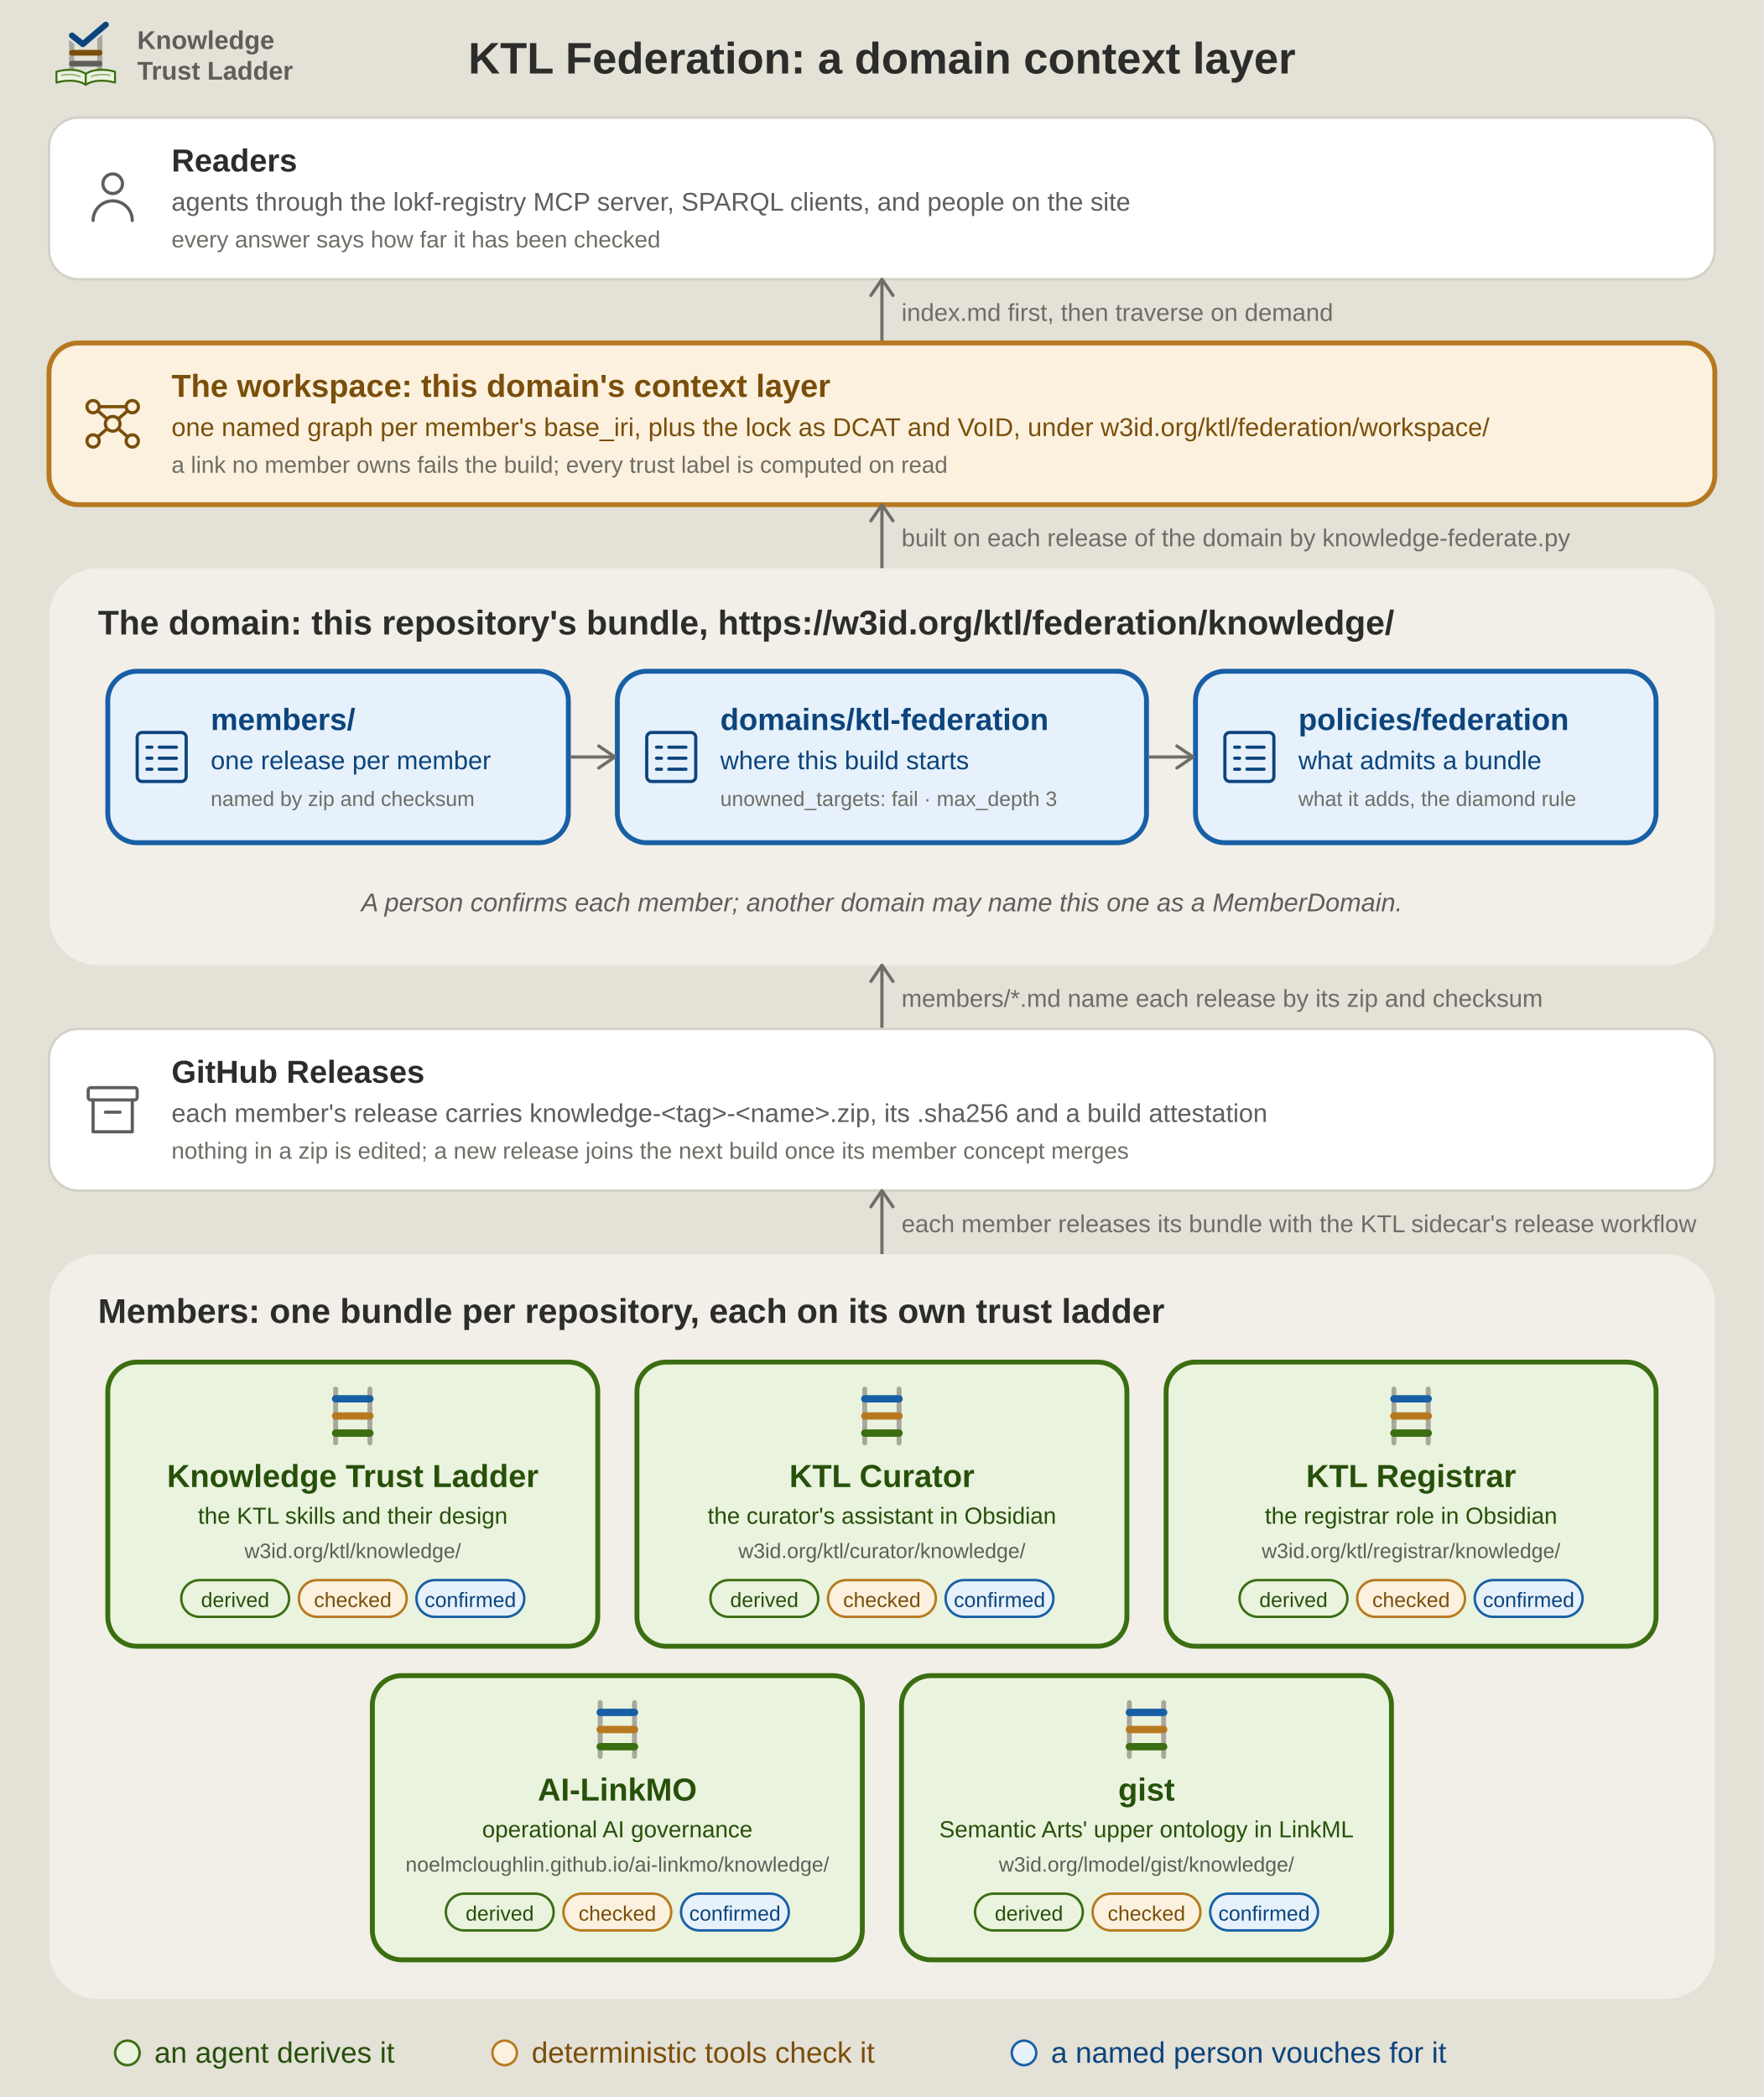
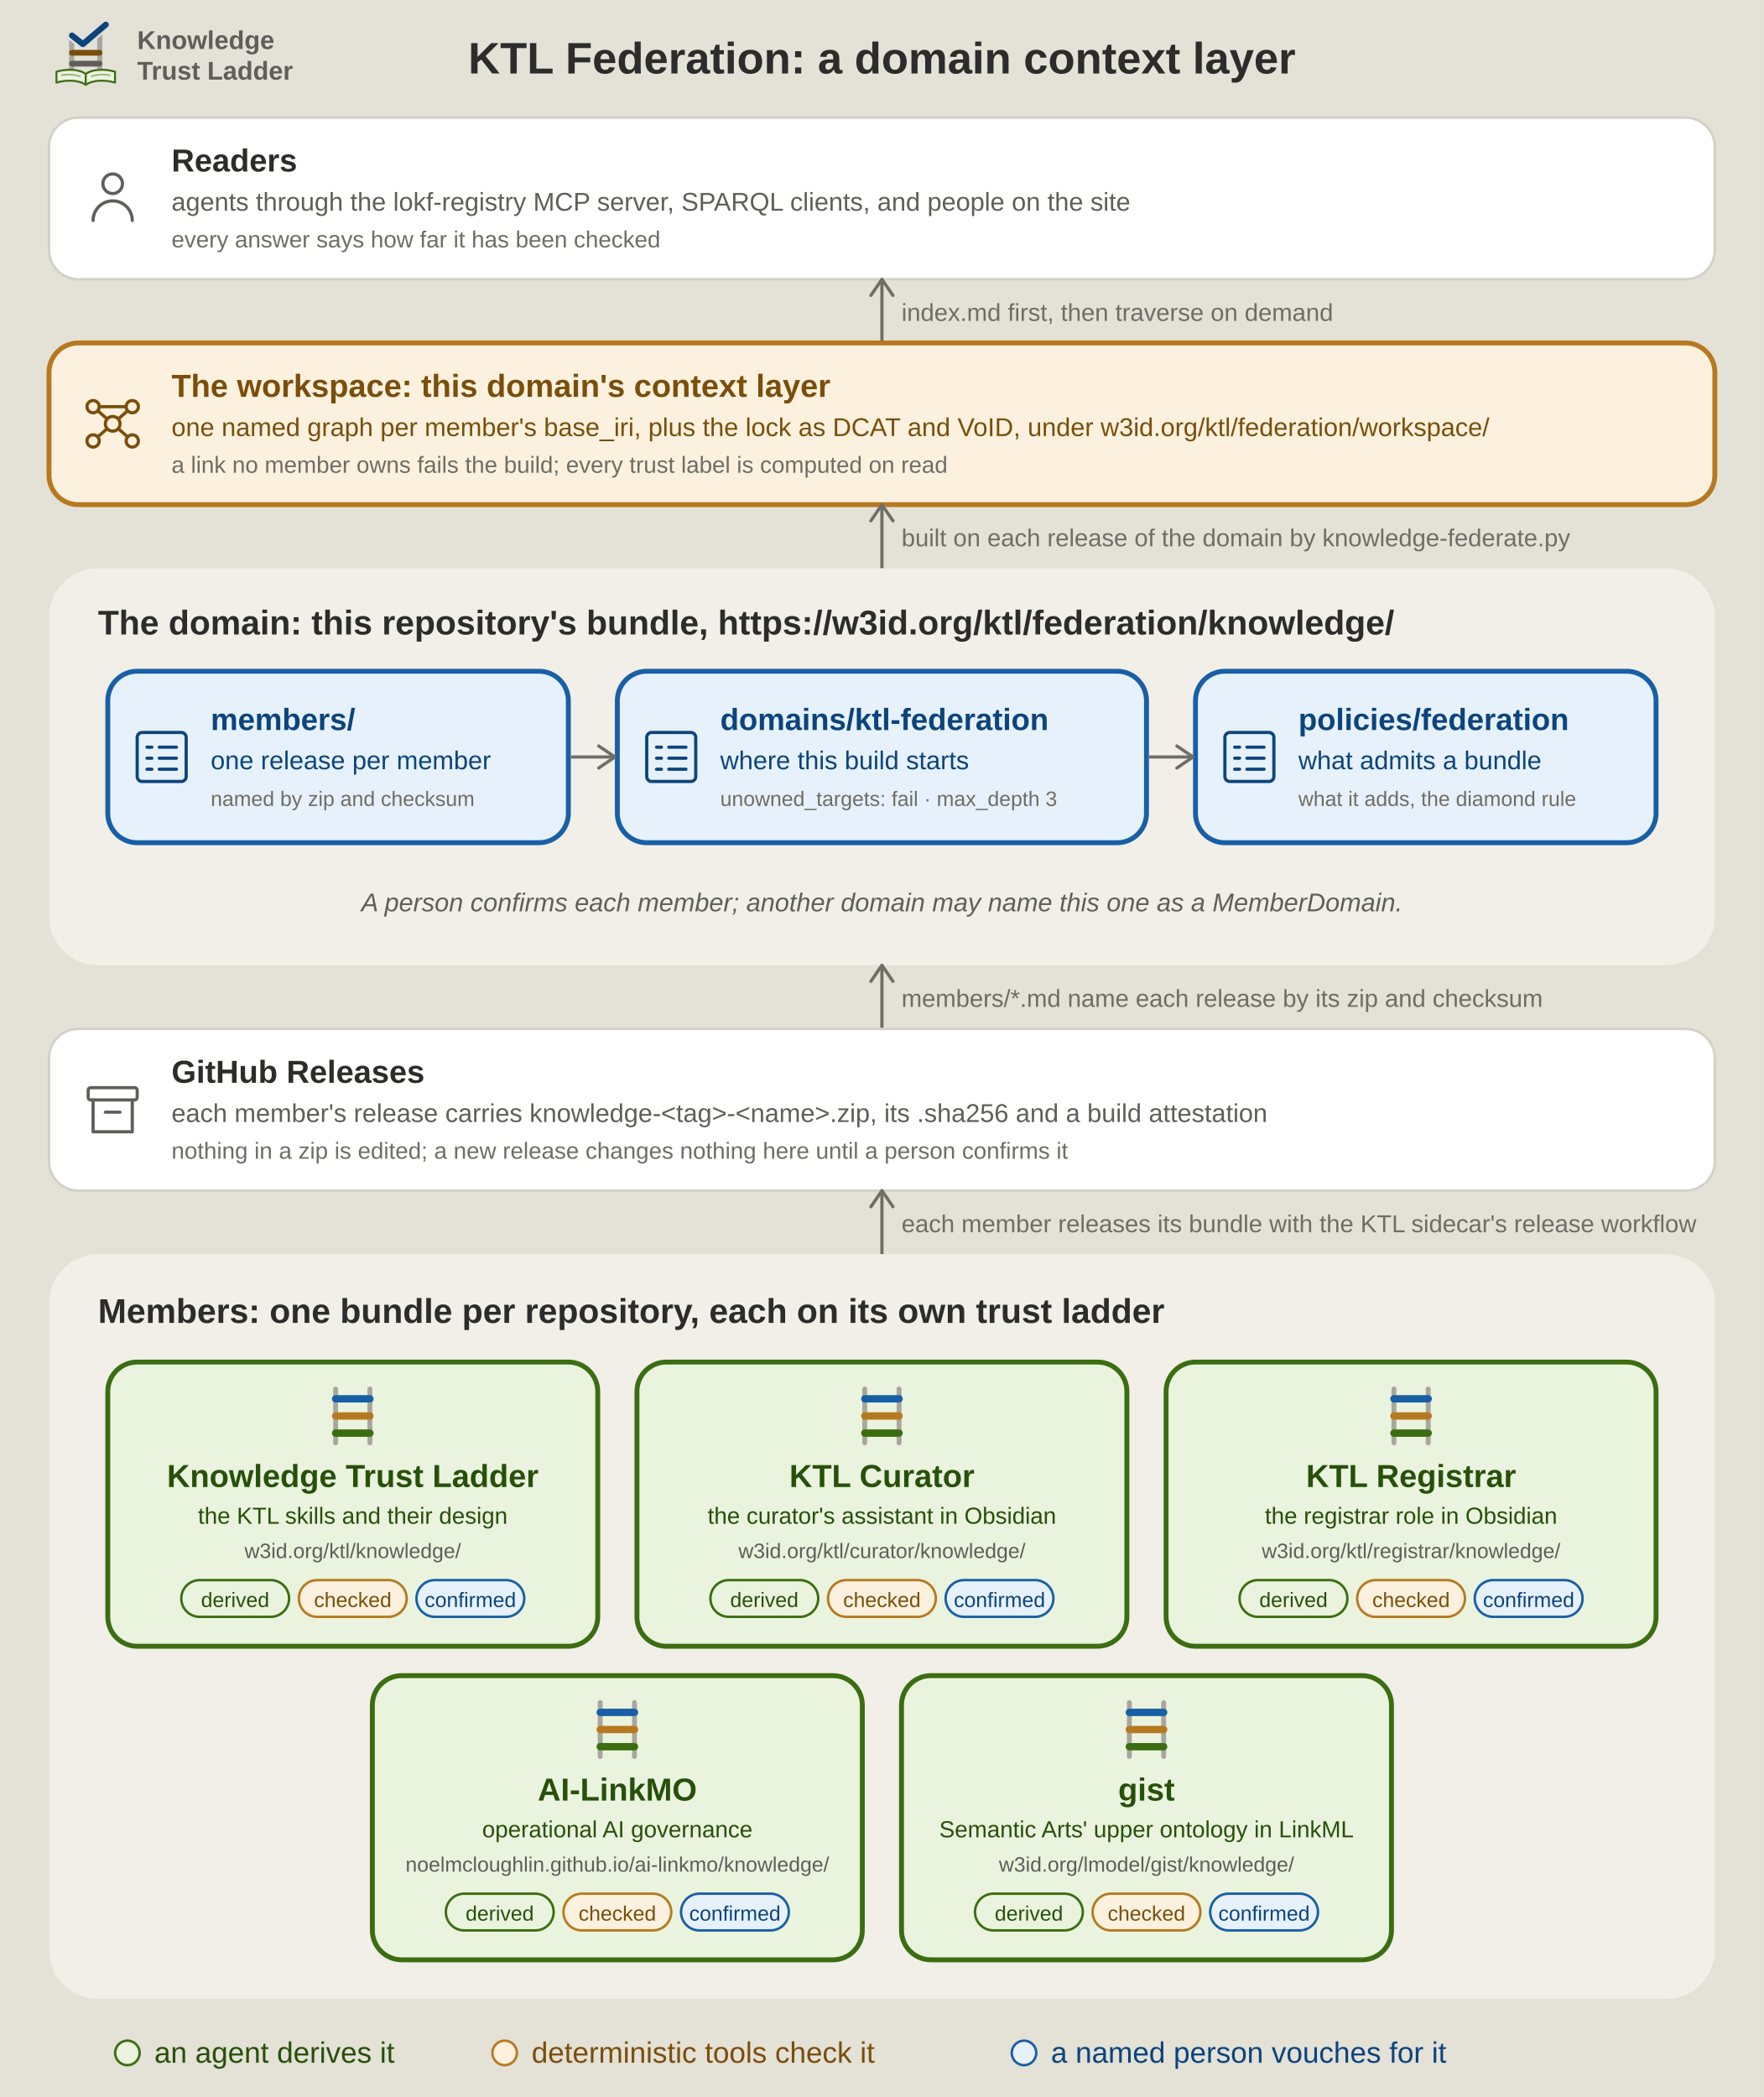
<svg xmlns="http://www.w3.org/2000/svg" width="720" height="856" viewBox="0 0 720 856" role="img" aria-labelledby="t d">
  <rect width="720" height="856" fill="#E4E1D7" />
  <g transform="translate(20,7) scale(0.46875)">
    <rect x="17.5" y="12" width="4.5" height="38" rx="2.25" fill="#A8A69D" />
    <rect x="42" y="12" width="4.5" height="38" rx="2.25" fill="#A8A69D" />
    <rect x="17.5" y="38" width="29" height="5" rx="2.5" fill="#5F5E5A" />
    <rect x="17.5" y="28.5" width="29" height="5" rx="2.5" fill="#7A4E0B" />
    <path d="M20 16 L29.5 23.5 L49.5 6.5" fill="none" stroke="#E4E1D7" stroke-width="9" stroke-linecap="round" stroke-linejoin="round" />
    <path d="M20 16 L29.5 23.5 L49.5 6.5" fill="none" stroke="#0C447C" stroke-width="5.2" stroke-linecap="round" stroke-linejoin="round" />
    <path d="M32 49.5 C26 45 15 45 6.5 47.5 v9.5 C15 54.5 26 54.5 32 59 C38 54.5 49 54.5 57.5 57 v-9.5 C49 45 38 45 32 49.5 z" fill="#EAF3DE" stroke="#3B6D11" stroke-width="1.7" stroke-linejoin="round" />
    <line x1="32" y1="49.5" x2="32" y2="59" stroke="#3B6D11" stroke-width="1.7" />
    <path d="M11 50.6 C16 49.6 22 49.8 27 51.6 M37 51.6 C42 49.8 48 49.6 53 50.6" fill="none" stroke="#3B6D11" stroke-opacity=".5" stroke-width="1.3" stroke-linecap="round" />
  </g>
  <text x="56" y="20" font-family="Arial, sans-serif" font-size="10.5" font-weight="700" fill="#5F5E5A">Knowledge</text>
  <text x="56" y="32.5" font-family="Arial, sans-serif" font-size="10.5" font-weight="700" fill="#5F5E5A">Trust Ladder</text>
  <text x="360.0" y="30" text-anchor="middle" font-family="Arial, sans-serif" font-size="18" font-weight="700" fill="#2C2C2A">KTL Federation: a domain context layer</text>
  <rect x="20" y="48" width="680" height="66" rx="12" fill="#FFFFFF" stroke="#D3D1C7" stroke-width="1" />
  <g transform="translate(46,81)" stroke="#5F5E5A" stroke-width="1.3" fill="none" stroke-linecap="round" stroke-linejoin="round">
    <circle cx="0" cy="-6" r="4" />
    <path d="M-8 9 a8 8 0 0 1 16 0" />
  </g>
  <text x="70" y="70" font-family="Arial, sans-serif" font-size="13" font-weight="700" fill="#2C2C2A">Readers</text>
  <text x="70" y="86" font-family="Arial, sans-serif" font-size="10.5" fill="#5F5E5A">agents through the lokf-registry MCP server, SPARQL clients, and people on the site</text>
  <text x="70" y="101" font-family="Arial, sans-serif" font-size="9.5" fill="#6E6D66">every answer says how far it has been checked</text>
  <line x1="360" y1="140" x2="360" y2="114" stroke="#6E6D66" stroke-width="1.3" />
  <path d="M355.5 120.6 L360 114 L364.5 120.6" fill="none" stroke="#6E6D66" stroke-width="1.3" stroke-linecap="round" stroke-linejoin="round" />
  <text x="368" y="131" font-family="Arial, sans-serif" font-size="10" fill="#6E6D66">index.md first, then traverse on demand</text>
  <rect x="20" y="140" width="680" height="66" rx="12" fill="#FBF1DE" stroke="#B7791F" stroke-width="2" />
  <g transform="translate(46,173)" stroke="#7A4E0B" stroke-width="1.3" fill="none" stroke-linecap="round" stroke-linejoin="round">
    <line x1="-8" y1="-7" x2="8" y2="7" />
    <line x1="8" y1="-7" x2="-8" y2="7" />
    <line x1="-8" y1="-7" x2="8" y2="-7" />
    <circle cx="0" cy="0" r="3" fill="#FBF1DE" />
    <circle cx="-8" cy="-7" r="2.5" fill="#FBF1DE" />
    <circle cx="8" cy="-7" r="2.5" fill="#FBF1DE" />
    <circle cx="-8" cy="7" r="2.5" fill="#FBF1DE" />
    <circle cx="8" cy="7" r="2.5" fill="#FBF1DE" />
  </g>
  <text x="70" y="162" font-family="Arial, sans-serif" font-size="13" font-weight="700" fill="#7A4E0B">The workspace: this domain's context layer</text>
  <text x="70" y="178" font-family="Arial, sans-serif" font-size="10.5" fill="#7A4E0B">one named graph per member's base_iri, plus the lock as DCAT and VoID, under w3id.org/ktl/federation/workspace/</text>
  <text x="70" y="193" font-family="Arial, sans-serif" font-size="9.5" fill="#6E6D66">a link no member owns fails the build; every trust label is computed on read</text>
  <line x1="360" y1="232" x2="360" y2="206" stroke="#6E6D66" stroke-width="1.3" />
  <path d="M355.5 212.6 L360 206 L364.5 212.6" fill="none" stroke="#6E6D66" stroke-width="1.3" stroke-linecap="round" stroke-linejoin="round" />
  <text x="368" y="223" font-family="Arial, sans-serif" font-size="10" fill="#6E6D66">built on each release of the domain by knowledge-federate.py</text>
  <rect x="20" y="232" width="680" height="162" rx="20" fill="#F1EFE8" />
  <text x="40" y="259" font-family="Arial, sans-serif" font-size="14" font-weight="700" fill="#2C2C2A">The domain: this repository's bundle, https://w3id.org/ktl/federation/knowledge/</text>
  <rect x="44" y="274" width="188" height="70" rx="12" fill="#E6F1FB" stroke="#185FA5" stroke-width="2" />
  <g transform="translate(66,309)" stroke="#0C447C" stroke-width="1.3" fill="none" stroke-linecap="round" stroke-linejoin="round">
    <rect x="-10" y="-10" width="20" height="20" rx="2" />
    <line x1="-6" y1="-4" x2="-4" y2="-4" />
    <line x1="-1" y1="-4" x2="6" y2="-4" />
    <line x1="-6" y1="0.5" x2="-4" y2="0.5" />
    <line x1="-1" y1="0.5" x2="6" y2="0.5" />
    <line x1="-6" y1="5" x2="-4" y2="5" />
    <line x1="-1" y1="5" x2="6" y2="5" />
  </g>
  <text x="86" y="298" font-family="Arial, sans-serif" font-size="12.5" font-weight="700" fill="#0C447C">members/</text>
  <text x="86" y="314" font-family="Arial, sans-serif" font-size="10.5" fill="#0C447C">one release per member</text>
  <text x="86" y="329" font-family="Arial, sans-serif" font-size="8.5" fill="#6E6D66">named by zip and checksum</text>
  <rect x="252" y="274" width="216" height="70" rx="12" fill="#E6F1FB" stroke="#185FA5" stroke-width="2" />
  <g transform="translate(274,309)" stroke="#0C447C" stroke-width="1.3" fill="none" stroke-linecap="round" stroke-linejoin="round">
    <rect x="-10" y="-10" width="20" height="20" rx="2" />
    <line x1="-6" y1="-4" x2="-4" y2="-4" />
    <line x1="-1" y1="-4" x2="6" y2="-4" />
    <line x1="-6" y1="0.5" x2="-4" y2="0.5" />
    <line x1="-1" y1="0.5" x2="6" y2="0.5" />
    <line x1="-6" y1="5" x2="-4" y2="5" />
    <line x1="-1" y1="5" x2="6" y2="5" />
  </g>
  <text x="294" y="298" font-family="Arial, sans-serif" font-size="12.5" font-weight="700" fill="#0C447C">domains/ktl-federation</text>
  <text x="294" y="314" font-family="Arial, sans-serif" font-size="10.5" fill="#0C447C">where this build starts</text>
  <text x="294" y="329" font-family="Arial, sans-serif" font-size="8.5" fill="#6E6D66">unowned_targets: fail · max_depth 3</text>
  <rect x="488" y="274" width="188" height="70" rx="12" fill="#E6F1FB" stroke="#185FA5" stroke-width="2" />
  <g transform="translate(510,309)" stroke="#0C447C" stroke-width="1.3" fill="none" stroke-linecap="round" stroke-linejoin="round">
    <rect x="-10" y="-10" width="20" height="20" rx="2" />
    <line x1="-6" y1="-4" x2="-4" y2="-4" />
    <line x1="-1" y1="-4" x2="6" y2="-4" />
    <line x1="-6" y1="0.5" x2="-4" y2="0.5" />
    <line x1="-1" y1="0.5" x2="6" y2="0.5" />
    <line x1="-6" y1="5" x2="-4" y2="5" />
    <line x1="-1" y1="5" x2="6" y2="5" />
  </g>
  <text x="530" y="298" font-family="Arial, sans-serif" font-size="12.5" font-weight="700" fill="#0C447C">policies/federation</text>
  <text x="530" y="314" font-family="Arial, sans-serif" font-size="10.5" fill="#0C447C">what admits a bundle</text>
  <text x="530" y="329" font-family="Arial, sans-serif" font-size="8.5" fill="#6E6D66">what it adds, the diamond rule</text>
  <line x1="233" y1="309" x2="251" y2="309" stroke="#6E6D66" stroke-width="1.3" />
  <path d="M244.4 313.5 L251 309 L244.4 304.5" fill="none" stroke="#6E6D66" stroke-width="1.3" stroke-linecap="round" stroke-linejoin="round" />
  <line x1="469" y1="309" x2="487" y2="309" stroke="#6E6D66" stroke-width="1.3" />
  <path d="M480.4 313.5 L487 309 L480.4 304.5" fill="none" stroke="#6E6D66" stroke-width="1.3" stroke-linecap="round" stroke-linejoin="round" />
  <text x="360" y="372" text-anchor="middle" font-family="Arial, sans-serif" font-size="10.5" font-style="italic" fill="#5F5E5A">A person confirms each member; another domain may name this one as a MemberDomain.</text>
  <line x1="360" y1="420" x2="360" y2="394" stroke="#6E6D66" stroke-width="1.3" />
  <path d="M355.5 400.6 L360 394 L364.5 400.6" fill="none" stroke="#6E6D66" stroke-width="1.3" stroke-linecap="round" stroke-linejoin="round" />
  <text x="368" y="411" font-family="Arial, sans-serif" font-size="10" fill="#6E6D66">members/*.md name each release by its zip and checksum</text>
  <rect x="20" y="420" width="680" height="66" rx="12" fill="#FFFFFF" stroke="#D3D1C7" stroke-width="1" />
  <g transform="translate(46,453)" stroke="#5F5E5A" stroke-width="1.3" fill="none" stroke-linecap="round" stroke-linejoin="round">
    <rect x="-10" y="-9" width="20" height="5" rx="1" />
    <path d="M-8 -4 V9 H8 V-4" />
    <line x1="-3" y1="1" x2="3" y2="1" />
  </g>
  <text x="70" y="442" font-family="Arial, sans-serif" font-size="13" font-weight="700" fill="#2C2C2A">GitHub Releases</text>
  <text x="70" y="458" font-family="Arial, sans-serif" font-size="10.5" fill="#5F5E5A">each member's release carries knowledge-&lt;tag&gt;-&lt;name&gt;.zip, its .sha256 and a build attestation</text>
-   <text x="70" y="473" font-family="Arial, sans-serif" font-size="9.5" fill="#6E6D66">nothing in a zip is edited; a new release joins the next build once its member concept merges</text>
+   <text x="70" y="473" font-family="Arial, sans-serif" font-size="9.5" fill="#6E6D66">nothing in a zip is edited; a new release changes nothing here until a person confirms it</text>
  <line x1="360" y1="512" x2="360" y2="486" stroke="#6E6D66" stroke-width="1.3" />
  <path d="M355.5 492.6 L360 486 L364.5 492.6" fill="none" stroke="#6E6D66" stroke-width="1.3" stroke-linecap="round" stroke-linejoin="round" />
  <text x="368" y="503" font-family="Arial, sans-serif" font-size="10" fill="#6E6D66">each member releases its bundle with the KTL sidecar's release workflow</text>
  <rect x="20" y="512" width="680" height="304" rx="20" fill="#F1EFE8" />
  <text x="40" y="540" font-family="Arial, sans-serif" font-size="14" font-weight="700" fill="#2C2C2A">Members: one bundle per repository, each on its own trust ladder</text>
  <rect x="44" y="556" width="200" height="116" rx="12" fill="#EAF3DE" stroke="#3B6D11" stroke-width="2" />
  <g transform="translate(144,578)" stroke-linecap="round">
    <line x1="-7" y1="-11" x2="-7" y2="11" stroke="#A8A69D" stroke-width="2" />
    <line x1="7" y1="-11" x2="7" y2="11" stroke="#A8A69D" stroke-width="2" />
    <line x1="-7" y1="7" x2="7" y2="7" stroke="#3B6D11" stroke-width="3" />
    <line x1="-7" y1="0" x2="7" y2="0" stroke="#B7791F" stroke-width="3" />
    <line x1="-7" y1="-7" x2="7" y2="-7" stroke="#185FA5" stroke-width="3" />
  </g>
  <text x="144.0" y="607" text-anchor="middle" font-family="Arial, sans-serif" font-size="13" font-weight="700" fill="#27500A">Knowledge Trust Ladder</text>
  <text x="144.0" y="622" text-anchor="middle" font-family="Arial, sans-serif" font-size="9.5" fill="#27500A">the KTL skills and their design</text>
  <text x="144.0" y="636" text-anchor="middle" font-family="Arial, sans-serif" font-size="8.5" fill="#5F5E5A">w3id.org/ktl/knowledge/</text>
  <rect x="74.0" y="645" width="44" height="15" rx="7.5" fill="#EAF3DE" stroke="#3B6D11" stroke-width="1" />
  <text x="96.0" y="656" text-anchor="middle" font-family="Arial, sans-serif" font-size="8.5" fill="#27500A">derived</text>
  <rect x="122.0" y="645" width="44" height="15" rx="7.5" fill="#FBF1DE" stroke="#B7791F" stroke-width="1" />
  <text x="144.0" y="656" text-anchor="middle" font-family="Arial, sans-serif" font-size="8.5" fill="#7A4E0B">checked</text>
  <rect x="170.0" y="645" width="44" height="15" rx="7.5" fill="#E6F1FB" stroke="#185FA5" stroke-width="1" />
  <text x="192.0" y="656" text-anchor="middle" font-family="Arial, sans-serif" font-size="8.5" fill="#0C447C">confirmed</text>
  <rect x="260" y="556" width="200" height="116" rx="12" fill="#EAF3DE" stroke="#3B6D11" stroke-width="2" />
  <g transform="translate(360,578)" stroke-linecap="round">
    <line x1="-7" y1="-11" x2="-7" y2="11" stroke="#A8A69D" stroke-width="2" />
    <line x1="7" y1="-11" x2="7" y2="11" stroke="#A8A69D" stroke-width="2" />
    <line x1="-7" y1="7" x2="7" y2="7" stroke="#3B6D11" stroke-width="3" />
    <line x1="-7" y1="0" x2="7" y2="0" stroke="#B7791F" stroke-width="3" />
    <line x1="-7" y1="-7" x2="7" y2="-7" stroke="#185FA5" stroke-width="3" />
  </g>
  <text x="360.0" y="607" text-anchor="middle" font-family="Arial, sans-serif" font-size="13" font-weight="700" fill="#27500A">KTL Curator</text>
  <text x="360.0" y="622" text-anchor="middle" font-family="Arial, sans-serif" font-size="9.5" fill="#27500A">the curator's assistant in Obsidian</text>
  <text x="360.0" y="636" text-anchor="middle" font-family="Arial, sans-serif" font-size="8.5" fill="#5F5E5A">w3id.org/ktl/curator/knowledge/</text>
  <rect x="290.0" y="645" width="44" height="15" rx="7.5" fill="#EAF3DE" stroke="#3B6D11" stroke-width="1" />
  <text x="312.0" y="656" text-anchor="middle" font-family="Arial, sans-serif" font-size="8.5" fill="#27500A">derived</text>
  <rect x="338.0" y="645" width="44" height="15" rx="7.5" fill="#FBF1DE" stroke="#B7791F" stroke-width="1" />
  <text x="360.0" y="656" text-anchor="middle" font-family="Arial, sans-serif" font-size="8.5" fill="#7A4E0B">checked</text>
  <rect x="386.0" y="645" width="44" height="15" rx="7.5" fill="#E6F1FB" stroke="#185FA5" stroke-width="1" />
  <text x="408.0" y="656" text-anchor="middle" font-family="Arial, sans-serif" font-size="8.5" fill="#0C447C">confirmed</text>
  <rect x="476" y="556" width="200" height="116" rx="12" fill="#EAF3DE" stroke="#3B6D11" stroke-width="2" />
  <g transform="translate(576,578)" stroke-linecap="round">
    <line x1="-7" y1="-11" x2="-7" y2="11" stroke="#A8A69D" stroke-width="2" />
    <line x1="7" y1="-11" x2="7" y2="11" stroke="#A8A69D" stroke-width="2" />
    <line x1="-7" y1="7" x2="7" y2="7" stroke="#3B6D11" stroke-width="3" />
    <line x1="-7" y1="0" x2="7" y2="0" stroke="#B7791F" stroke-width="3" />
    <line x1="-7" y1="-7" x2="7" y2="-7" stroke="#185FA5" stroke-width="3" />
  </g>
  <text x="576.0" y="607" text-anchor="middle" font-family="Arial, sans-serif" font-size="13" font-weight="700" fill="#27500A">KTL Registrar</text>
  <text x="576.0" y="622" text-anchor="middle" font-family="Arial, sans-serif" font-size="9.5" fill="#27500A">the registrar role in Obsidian</text>
  <text x="576.0" y="636" text-anchor="middle" font-family="Arial, sans-serif" font-size="8.5" fill="#5F5E5A">w3id.org/ktl/registrar/knowledge/</text>
  <rect x="506.0" y="645" width="44" height="15" rx="7.5" fill="#EAF3DE" stroke="#3B6D11" stroke-width="1" />
  <text x="528.0" y="656" text-anchor="middle" font-family="Arial, sans-serif" font-size="8.5" fill="#27500A">derived</text>
  <rect x="554.0" y="645" width="44" height="15" rx="7.5" fill="#FBF1DE" stroke="#B7791F" stroke-width="1" />
  <text x="576.0" y="656" text-anchor="middle" font-family="Arial, sans-serif" font-size="8.5" fill="#7A4E0B">checked</text>
  <rect x="602.0" y="645" width="44" height="15" rx="7.5" fill="#E6F1FB" stroke="#185FA5" stroke-width="1" />
  <text x="624.0" y="656" text-anchor="middle" font-family="Arial, sans-serif" font-size="8.5" fill="#0C447C">confirmed</text>
  <rect x="152" y="684" width="200" height="116" rx="12" fill="#EAF3DE" stroke="#3B6D11" stroke-width="2" />
  <g transform="translate(252,706)" stroke-linecap="round">
    <line x1="-7" y1="-11" x2="-7" y2="11" stroke="#A8A69D" stroke-width="2" />
    <line x1="7" y1="-11" x2="7" y2="11" stroke="#A8A69D" stroke-width="2" />
    <line x1="-7" y1="7" x2="7" y2="7" stroke="#3B6D11" stroke-width="3" />
    <line x1="-7" y1="0" x2="7" y2="0" stroke="#B7791F" stroke-width="3" />
    <line x1="-7" y1="-7" x2="7" y2="-7" stroke="#185FA5" stroke-width="3" />
  </g>
  <text x="252.0" y="735" text-anchor="middle" font-family="Arial, sans-serif" font-size="13" font-weight="700" fill="#27500A">AI-LinkMO</text>
  <text x="252.0" y="750" text-anchor="middle" font-family="Arial, sans-serif" font-size="9.5" fill="#27500A">operational AI governance</text>
  <text x="252.0" y="764" text-anchor="middle" font-family="Arial, sans-serif" font-size="8.5" fill="#5F5E5A">noelmcloughlin.github.io/ai-linkmo/knowledge/</text>
  <rect x="182.0" y="773" width="44" height="15" rx="7.5" fill="#EAF3DE" stroke="#3B6D11" stroke-width="1" />
  <text x="204.0" y="784" text-anchor="middle" font-family="Arial, sans-serif" font-size="8.5" fill="#27500A">derived</text>
  <rect x="230.0" y="773" width="44" height="15" rx="7.5" fill="#FBF1DE" stroke="#B7791F" stroke-width="1" />
  <text x="252.0" y="784" text-anchor="middle" font-family="Arial, sans-serif" font-size="8.5" fill="#7A4E0B">checked</text>
  <rect x="278.0" y="773" width="44" height="15" rx="7.5" fill="#E6F1FB" stroke="#185FA5" stroke-width="1" />
  <text x="300.0" y="784" text-anchor="middle" font-family="Arial, sans-serif" font-size="8.5" fill="#0C447C">confirmed</text>
  <rect x="368" y="684" width="200" height="116" rx="12" fill="#EAF3DE" stroke="#3B6D11" stroke-width="2" />
  <g transform="translate(468,706)" stroke-linecap="round">
    <line x1="-7" y1="-11" x2="-7" y2="11" stroke="#A8A69D" stroke-width="2" />
    <line x1="7" y1="-11" x2="7" y2="11" stroke="#A8A69D" stroke-width="2" />
    <line x1="-7" y1="7" x2="7" y2="7" stroke="#3B6D11" stroke-width="3" />
    <line x1="-7" y1="0" x2="7" y2="0" stroke="#B7791F" stroke-width="3" />
    <line x1="-7" y1="-7" x2="7" y2="-7" stroke="#185FA5" stroke-width="3" />
  </g>
  <text x="468.0" y="735" text-anchor="middle" font-family="Arial, sans-serif" font-size="13" font-weight="700" fill="#27500A">gist</text>
  <text x="468.0" y="750" text-anchor="middle" font-family="Arial, sans-serif" font-size="9.5" fill="#27500A">Semantic Arts' upper ontology in LinkML</text>
  <text x="468.0" y="764" text-anchor="middle" font-family="Arial, sans-serif" font-size="8.5" fill="#5F5E5A">w3id.org/lmodel/gist/knowledge/</text>
  <rect x="398.0" y="773" width="44" height="15" rx="7.5" fill="#EAF3DE" stroke="#3B6D11" stroke-width="1" />
  <text x="420.0" y="784" text-anchor="middle" font-family="Arial, sans-serif" font-size="8.5" fill="#27500A">derived</text>
  <rect x="446.0" y="773" width="44" height="15" rx="7.5" fill="#FBF1DE" stroke="#B7791F" stroke-width="1" />
  <text x="468.0" y="784" text-anchor="middle" font-family="Arial, sans-serif" font-size="8.5" fill="#7A4E0B">checked</text>
  <rect x="494.0" y="773" width="44" height="15" rx="7.5" fill="#E6F1FB" stroke="#185FA5" stroke-width="1" />
  <text x="516.0" y="784" text-anchor="middle" font-family="Arial, sans-serif" font-size="8.5" fill="#0C447C">confirmed</text>
  <circle cx="52" cy="838" r="5" fill="#EAF3DE" stroke="#3B6D11" stroke-width="1" />
  <text x="63" y="842" font-family="Arial, sans-serif" font-size="12" fill="#27500A">an agent derives it</text>
  <circle cx="206" cy="838" r="5" fill="#FBF1DE" stroke="#B7791F" stroke-width="1" />
  <text x="217" y="842" font-family="Arial, sans-serif" font-size="12" fill="#7A4E0B">deterministic tools check it</text>
  <circle cx="418" cy="838" r="5" fill="#E6F1FB" stroke="#185FA5" stroke-width="1" />
  <text x="429" y="842" font-family="Arial, sans-serif" font-size="12" fill="#0C447C">a named person vouches for it</text>
</svg>
